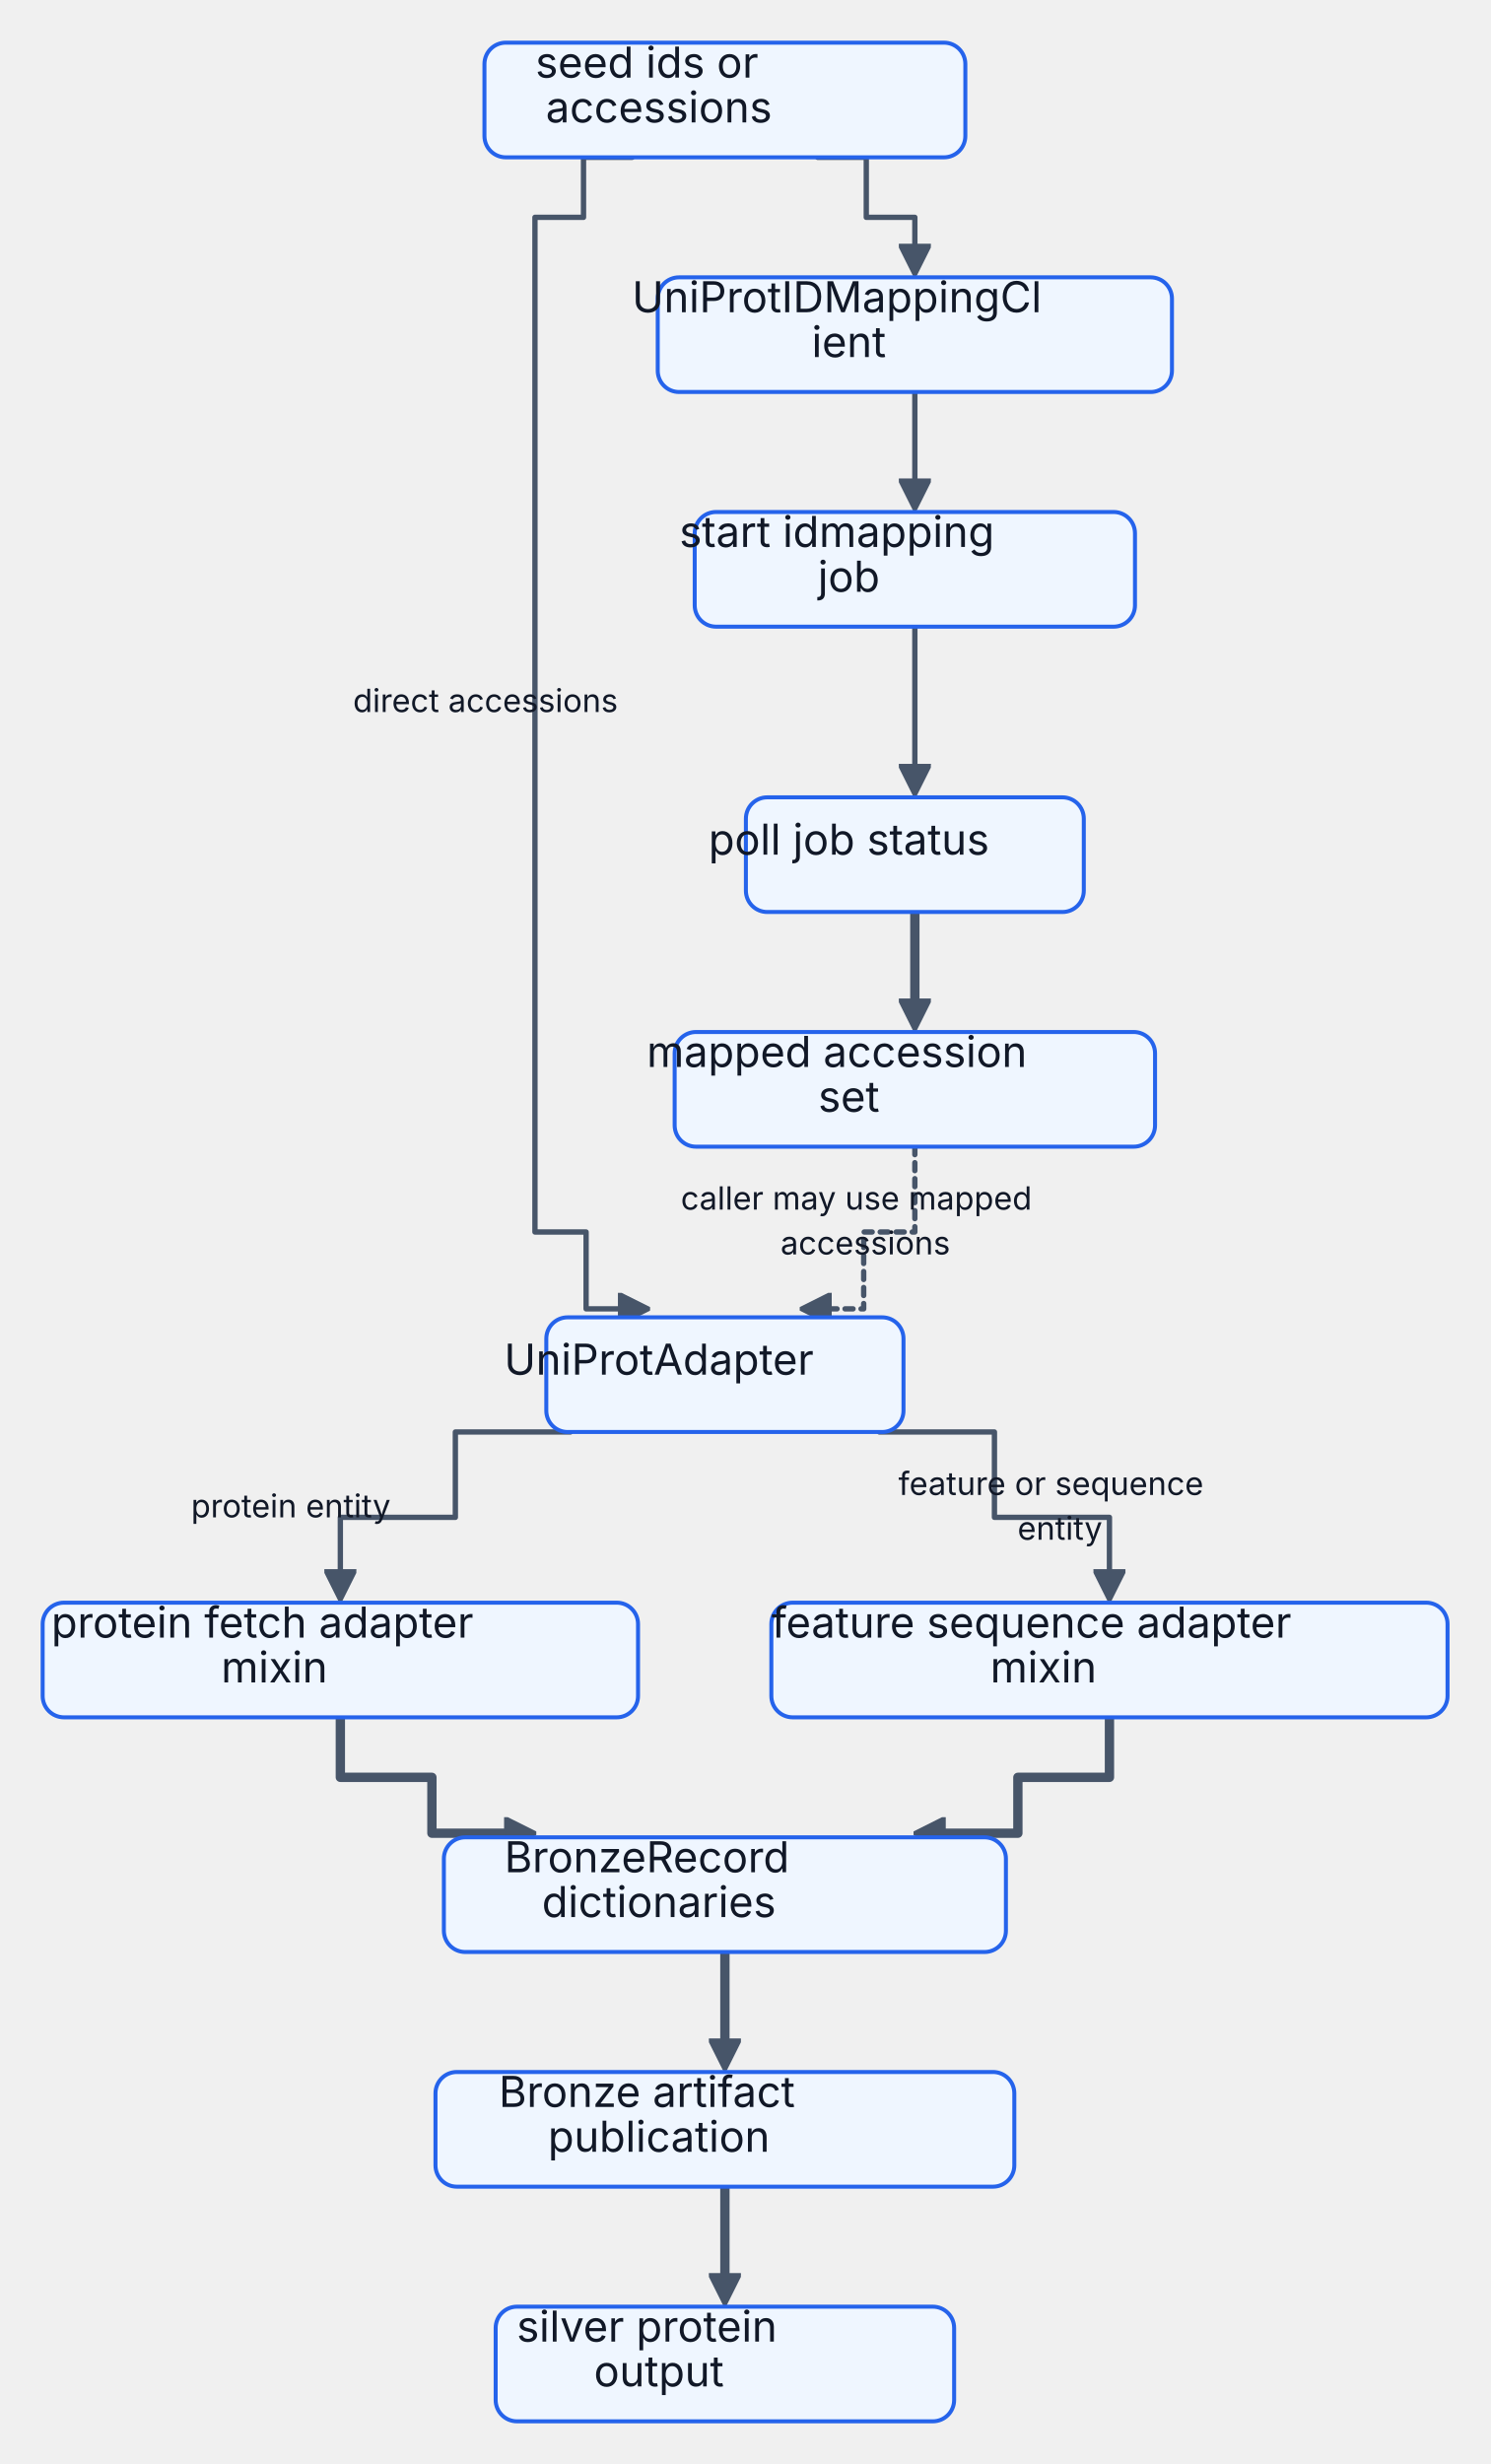
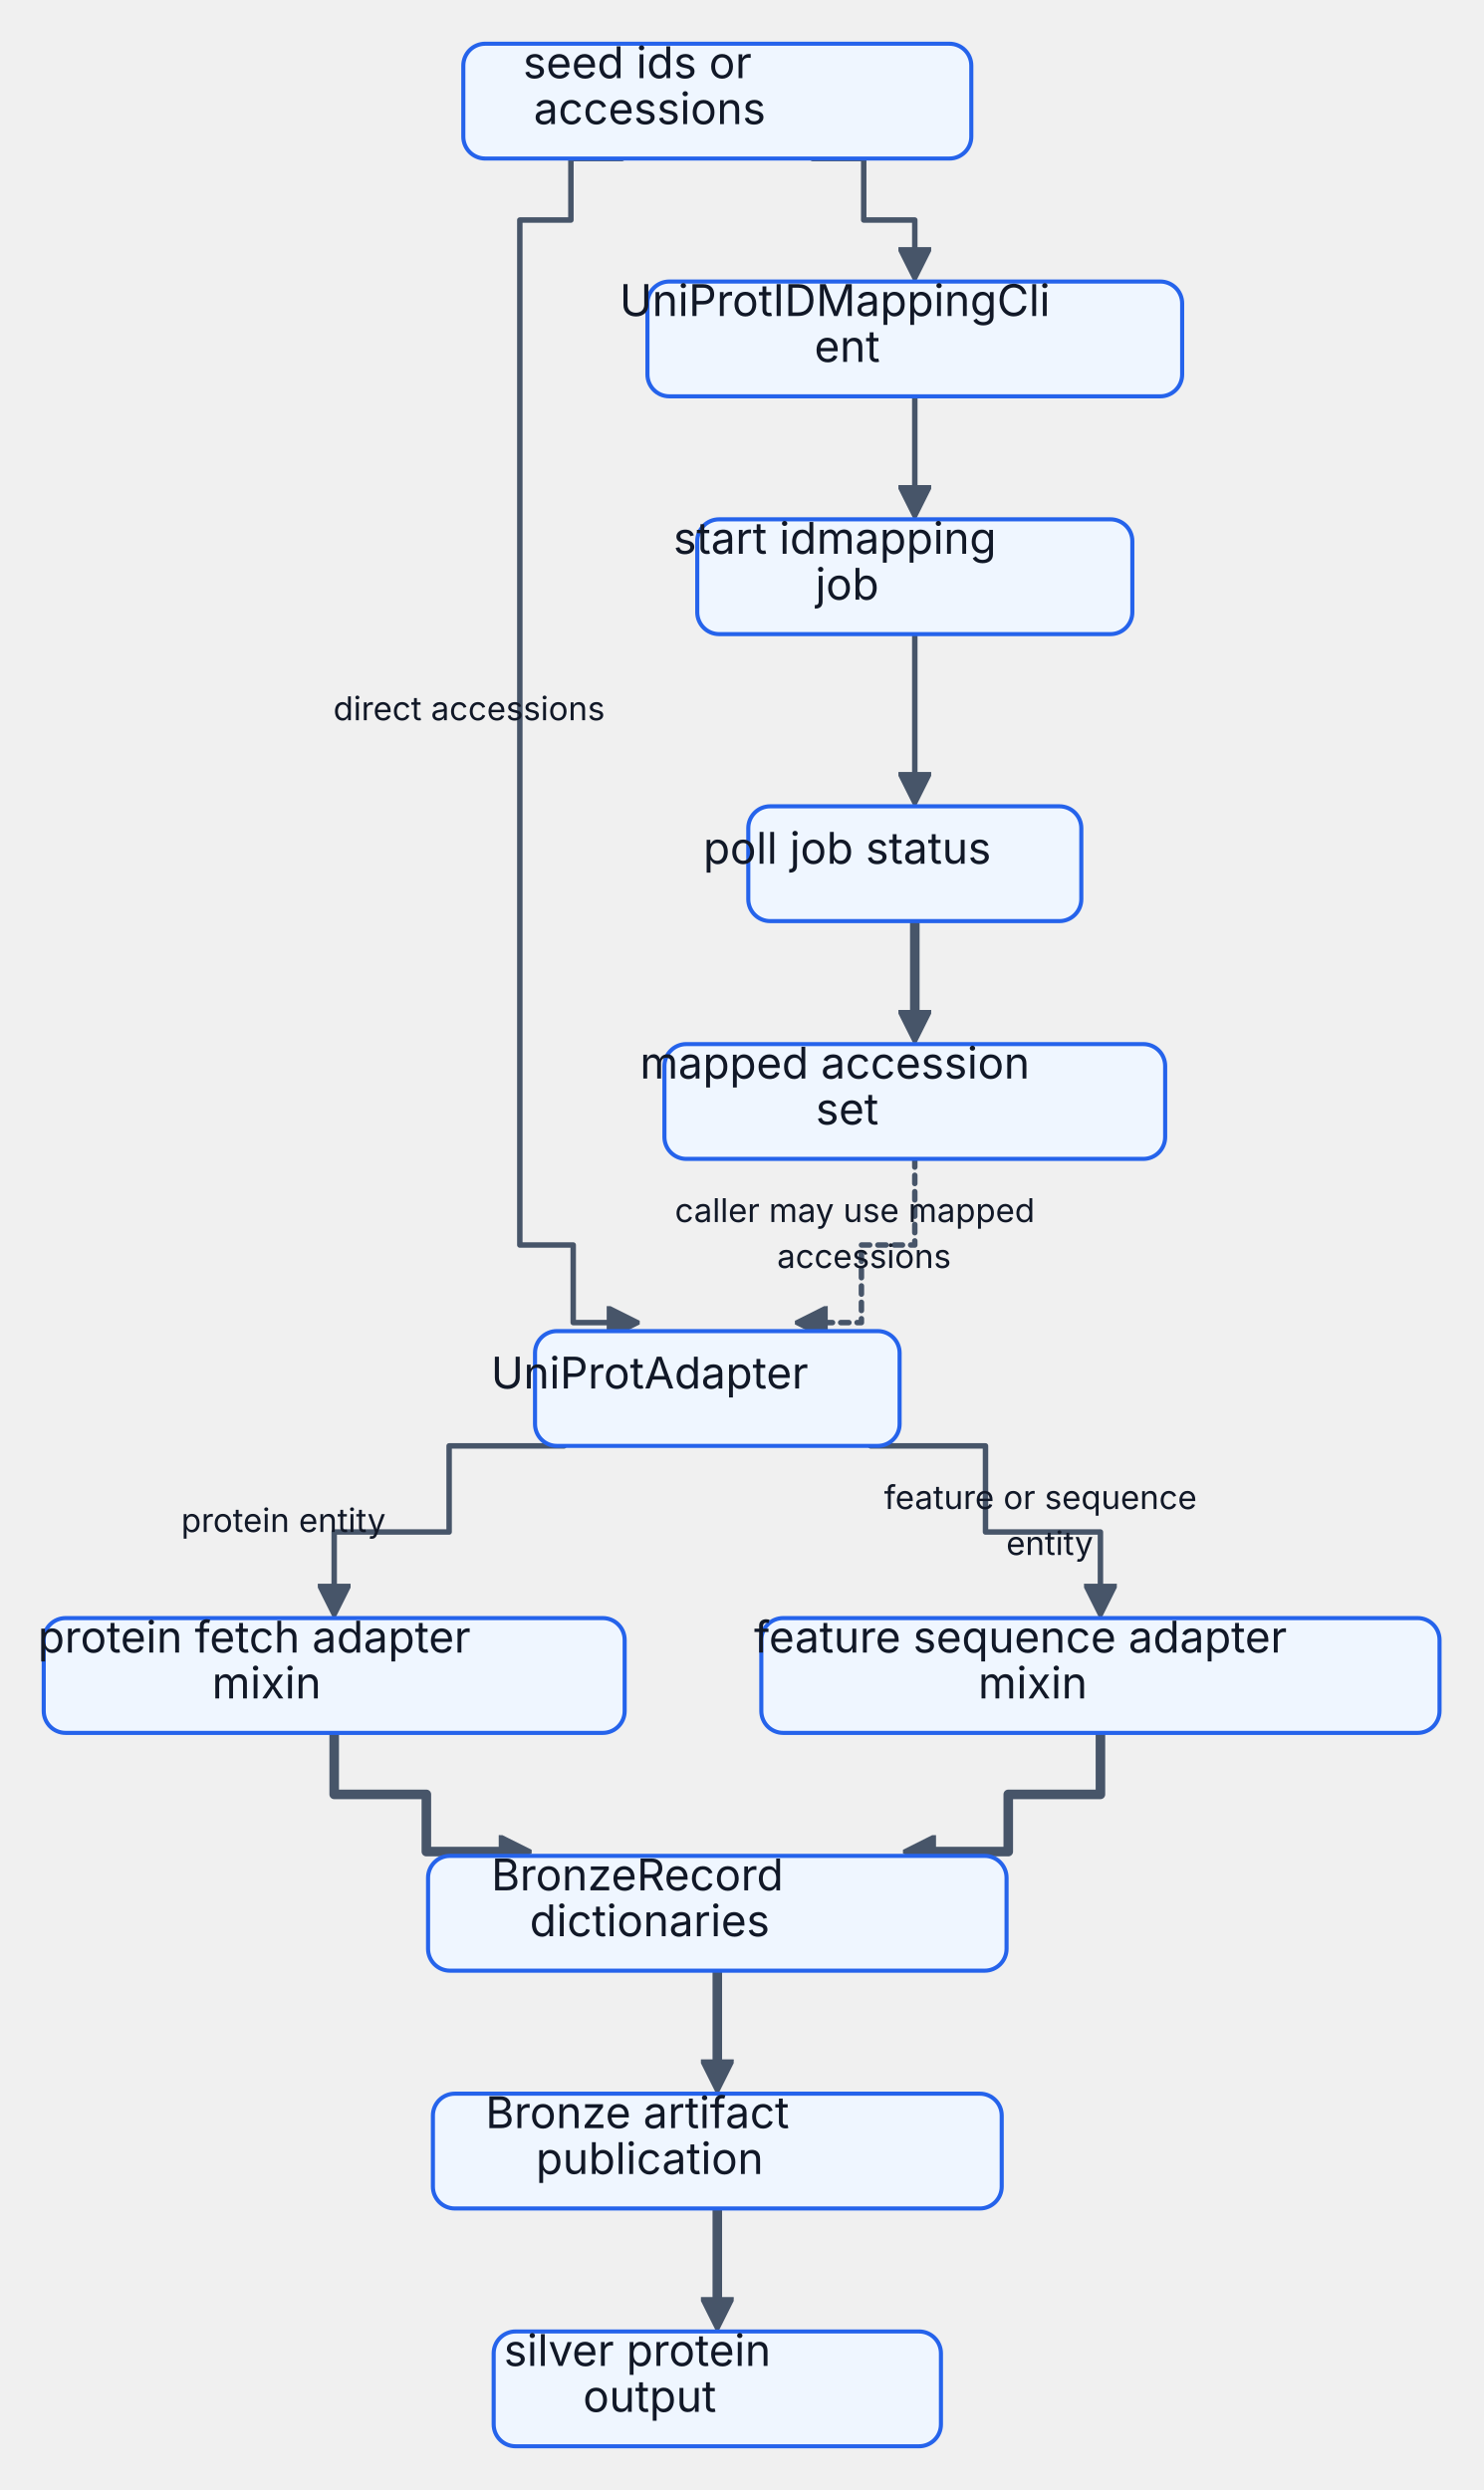
- <svg xmlns="http://www.w3.org/2000/svg" id="my-svg" width="100%" aria-roledescription="flowchart-v2" style="max-width:558.906px;background-color:white" viewBox="-16 -16 558.906 924">
+ <svg xmlns="http://www.w3.org/2000/svg" id="my-svg" width="100%" aria-roledescription="flowchart-v2" style="max-width:542.688px;background-color:white" viewBox="-16 -16 542.688 911">
  <style>#my-svg{font-size:16px;fill:#212121;}#my-svg .error-icon{fill:#552222;}#my-svg .error-text{fill:#552222;stroke:#552222;}#my-svg .edge-thickness-normal{stroke-width:2px;}#my-svg .edge-thickness-thick{stroke-width:3.5px;}#my-svg .edge-pattern-solid{stroke-dasharray:0;}#my-svg .edge-pattern-dashed{stroke-dasharray:3;}#my-svg .edge-pattern-dotted{stroke-dasharray:2;}#my-svg .marker{fill:#475569;stroke:#475569;}#my-svg .marker.cross{stroke:#475569;}#my-svg svg{font-size:16px;}#my-svg .label{color:#212121;}#my-svg .cluster-label text{fill:#1e40af;}#my-svg .cluster-label span,#my-svg p{color:#1e40af;}#my-svg .label text,#my-svg span,#my-svg p{fill:#212121;color:#212121;}#my-svg .node rect,#my-svg .node circle,#my-svg .node ellipse,#my-svg .node polygon,#my-svg .node path{fill:#eff6ff;stroke:#2563eb;stroke-width:1px;}#my-svg .flowchart-label text{text-anchor:middle;}#my-svg .node .label{text-align:center;}#my-svg .node.clickable{cursor:pointer;}#my-svg .arrowheadPath{fill:#333333;}#my-svg .edgePath .path{stroke:#475569;stroke-width:2.0px;}#my-svg .flowchart-link{stroke:#475569;fill:none;}#my-svg .edgeLabel{background-color:#ffffff;text-align:center;}#my-svg .edgeLabel rect{opacity:0.5;background-color:#ffffff;fill:#ffffff;}#my-svg .labelBkg{background-color:rgba(255, 255, 255, 0.5);}#my-svg .cluster rect{fill:#f8fafc;stroke:#94a3b8;stroke-width:1px;}#my-svg .cluster text{fill:#1e40af;}#my-svg .cluster span,#my-svg p{color:#1e40af;}#my-svg div.mermaidTooltip{position:absolute;text-align:center;max-width:200px;padding:2px;font-size:12px;background:#f0fdf4;border:1px solid #707070;border-radius:2px;pointer-events:none;z-index:100;}#my-svg .flowchartTitleText{text-anchor:middle;font-size:18px;fill:#212121;}#my-svg :root{--mermaid-font-family:"trebuchet ms",verdana,arial,sans-serif;}/*
 * Пользовательские стили диаграмм BioETL (структурированная копия)
 * Источник: custom.css
 * Цель: сгруппировать правила по типам элементов и документировать назначение каждого CSS-параметра.
 */

/* =========================================================
 * 1) Глобальная типографика и базовое поведение текста
 * ========================================================= */
svg {
    /* Задаёт основной стек шрифтов для всего текста в SVG. */
    font-family: Inter, -apple-system, BlinkMacSystemFont, 'Segoe UI', Roboto,
    Oxygen, Ubuntu, sans-serif;
}



/* =========================================================
 * 2) Общая геометрия узлов (для нескольких типов диаграмм)
 * ========================================================= */
.node rect,
.node circle,
.node ellipse,
.node polygon,
.node path {
    /* Единая толщина контура для фигур узлов. */
    stroke-width: 1.5px !important;
    /* Скругляет углы по горизонтали для более мягкого вида. */
    rx: 8;
    /* Скругляет углы по вертикали в паре с rx. */
    ry: 8;
    /* Добавляет лёгкую тень и отделяет узлы от фона. */
    filter:  none; /*  drop-shadow(0px 1px 2px rgba(0, 0, 0, 0.05));*/
}

/* =========================================================
 * 3) Контейнеры subgraph / cluster
 * ========================================================= */
.cluster rect,
.cluster path {
    /* Увеличивает радиус углов у контейнеров-групп. */
    rx: 10;
    /* Поддерживает симметрию скругления по вертикали. */
    ry: 10;
    /* Нейтральная заливка контейнера для снижения визуального шума. */
    fill: #f8fafc;
    /* Приглушённая обводка, чтобы границы были заметны, но не доминировали. */
    stroke: #94a3b8;
    /* Толщина границы контейнера в тон большинству узлов. */
    stroke-width: 1.5px;
    /* Убирает пунктир у рамок контейнеров. */
    stroke-dasharray: none;
    /* Делает фон контейнера полностью непрозрачным. */
    fill-opacity: 1;
    /* Отключает тень контейнера, чтобы акцент оставался на узлах. */
    filter: none;
}

.cluster text {
    /* Нормальный вес шрифта для заголовков групп. */
    font-weight: 400;
    /* Увеличенный размер заголовка относительно текста узлов. */
    font-size: 16px;
}

/* =========================================================
 * 4) Стили линий связей (edges/links)
 * ========================================================= */
.edgePath .path {
    /* Делает основные ребра более заметными в плотных графах. */
    stroke-width: 2.5px;
    /* Скругляет соединения сегментов линий. */
    stroke-linejoin: round;
    /* Скругляет окончания линий. */
    stroke-linecap: round;
}

.edgePath path,
.flowchart-link,
.relation,
.messageLine0,
.messageLine1,
.transition path {
    /* Унифицированные скруглённые соединения для всех типов линий. */
    stroke-linejoin: round;
    /* Унифицированные скруглённые окончания для всех типов линий. */
    stroke-linecap: round;
}

.transition path {
    /* Выравнивает толщину переходов state diagram с основными ребрами. */
    stroke-width: 2.5px;
}

/* =========================================================
 * 5) Подписи ребер и fallback-текст
 * ========================================================= */
.edgeLabel {
    /* Компактный размер шрифта для подписей на связях. */
    font-size: 12px;
    /* Плотная межстрочность для экономии места. */
    line-height: 1.1;
    /* Базовый непрозрачный фон под подписью. */
    background-color: #ffffff;
    /* Небольшие внутренние отступы вокруг текста. */
    padding: 1px 3px;
    /* Мягкое скругление фона подписи. */
    border-radius: 2px;
}

.edgeLabel span,
.edgeLabel p,
text.fo-fallback {
    /* Принудительный тёмный fill для контраста в SVG-рендерах. */
    fill: #111827 !important;
    /* Принудительный тёмный цвет для HTML-подписей. */
    color: #111827 !important;
    /* Полная непрозрачность текста. */
    opacity: 1 !important;
    /* Компактная межстрочность для многострочных подписей. */
    line-height: 1.1;
    /* Убирает стандартные внешние отступы HTML-параграфов. */
    margin: 0;
    /* Убирает стандартные внутренние отступы HTML-параграфов. */
    padding: 0;
}

.edgeLabel .labelBkg,
.labelBkg {
    /* Жёстко задаёт белый фон под текстом подписей. */
    background-color: #ffffff !important;
    /* Делает фон полностью непрозрачным во всех просмотрщиках. */
    opacity: 1 !important;
}

.edgeLabel rect {
    /* Переопределяет полупрозрачный фон по умолчанию у Mermaid. */
    opacity: 1 !important;
    /* Жёстко фиксирует белую заливку прямоугольника под подписью. */
    fill: #ffffff !important;
}

/* =========================================================
 * 6) Элементы sequence diagram
 * ========================================================= */
.actor {
    /* Толщина границы actor-блоков. */
    stroke-width: 1.5px;
    /* Скругление углов actor-блоков по горизонтали. */
    rx: 4;
    /* Скругление углов actor-блоков по вертикали. */
    ry: 4;
}

.messageLine0,
.messageLine1 {
    /* Толщина линий сообщений в sequence diagram. */
    stroke-width: 1.6px;
}

.messageText {
    /* Базовый размер текста сообщений. */
    font-size: 13px;
}

.activation0 {
    /* Более тонкая линия activation bar, чтобы не перегружать схему. */
    stroke-width: 1px;
}

.note {
    /* Скругление углов заметки по горизонтали. */
    rx: 4;
    /* Скругление углов заметки по вертикали. */
    ry: 4;
    /* Тонкая граница для вторичных блоков. */
    stroke-width: 1px;
    /* Лёгкая тень для визуального отделения заметок. */
    filter: drop-shadow(1px 1px 2px rgba(0, 0, 0, 0.06));
}

/* =========================================================
 * 7) Базовые элементы class diagram
 * ========================================================= */
g.classGroup rect {
    /* Скругление углов class box по горизонтали. */
    rx: 10;
    /* Скругление углов class box по вертикали. */
    ry: 10;
    /* Толщина границы class box. */
    stroke-width: 1.5px;
    /* Мягкая тень у class box без агрессивного контраста. */
    filter: drop-shadow(1px 1px 2px rgba(0, 0, 0, 0.06));
}

g.classGroup text {
    /* Базовый размер текста внутри class diagram. */
    font-size: 14px;
    padding: 10px 10px;
}

g.classGroup line {
    /* Толщина внутренних разделителей класса. */
    stroke-width: 1px;
}

.relation {
    /* Толщина связей между классами на уровне основных ребер. */
    stroke-width: 2.5px;
}

/* =========================================================
 * 8) Типографика HTML-лейблов class diagram
 * ========================================================= */
g.label-group .nodeLabel {
    /* Увеличенный размер названия класса для иерархии. */
    font-size: 16px !important;
    /* Полужирный акцент на имени класса. */
    font-weight: 200 !important;
    /* Лёгкое межбуквенное расстояние для читаемости заголовка. */
    letter-spacing: 0.01em;
}

g.annotation-group .nodeLabel {
    /* Уменьшенный размер для стереотипов/аннотаций. */
    font-size: 11px !important;
    /* Курсив для визуального отделения аннотаций. */
    font-style: italic !important;
    /* Небольшое ослабление контраста вторичного текста. */
    opacity: 0.8;
}

g.members-group .nodeLabel,
g.methods-group .nodeLabel {
    /* Компактный размер для атрибутов и методов. */
    font-size: 12px !important;
    /* Нормальный вес шрифта для плотного структурного текста. */
    font-weight: 400 !important;
}

/* =========================================================
 * 9) Помощники размеров foreignObject (class/flowchart)
 * ========================================================= */
g.members-group foreignObject,
g.methods-group foreignObject {
    /* Минимальная высота областей members/methods. */
    min-height: 40px;
}

.node foreignObject &gt; div,
g.classGroup foreignObject &gt; div {
    /* Стабилизирует вычисление размеров с учётом отступов/границ. */
    box-sizing: border-box;
}

.node.size-sm foreignObject &gt; div {
    /* Минимальная высота для малого размерного уровня узла. */
    min-height: 80px;
    /* Минимальная ширина для малого размерного уровня узла. */
    min-width: 180px;
}

.node.size-md foreignObject &gt; div {
    /* Минимальная высота для среднего размерного уровня узла. */
    min-height: 140px;
    /* Минимальная ширина для среднего размерного уровня узла. */
    min-width: 260px;
}

.node.size-lg foreignObject &gt; div {
    /* Минимальная высота для большого размерного уровня узла. */
    min-height: 200px;
    /* Минимальная ширина для большого размерного уровня узла. */
    min-width: 340px;
}

/* =========================================================
 * 10) Элементы state diagram
 * ========================================================= */
g.stateGroup rect {
    /* Скругление углов контейнеров состояний по горизонтали. */
    rx: 8;
    /* Скругление углов контейнеров состояний по вертикали. */
    ry: 8;
}

.statediagram-state rect {
    /* Скругление углов узлов состояния по горизонтали. */
    rx: 8;
    /* Скругление углов узлов состояния по вертикали. */
    ry: 8;
    /* Толщина границы узла состояния. */
    stroke-width: 1.5px;
    /* Лёгкая тень для визуального отделения state box. */
    filter: drop-shadow(1px 2px 3px rgba(0, 0, 0, 0.08));
}

/* =========================================================
 * 11) Элементы ER diagram
 * ========================================================= */
.er.entityBox {
    /* Толщина границы сущности ER-диаграммы. */
    stroke-width: 1.5px;
    /* Скругление углов сущности по горизонтали. */
    rx: 4;
    /* Скругление углов сущности по вертикали. */
    ry: 4;
    /* Лёгкая тень для отделения блоков сущностей. */
    filter: drop-shadow(1px 2px 3px rgba(0, 0, 0, 0.08));
}

/* =========================================================
 * 12) Узлы mindmap
 * ========================================================= */
.mindmap-node rect,
.mindmap-node circle {
    /* Толщина контура узлов mindmap. */
    stroke-width: 1.5px;
    /* Чуть более выраженная тень для плотных радиальных веток. */
    filter: drop-shadow(1px 2px 2px rgba(0, 0, 0, 0.1));
}

/* =========================================================
 * 13) Маркеры стрелок
 * ========================================================= */
marker path {
    /* Единый нейтральный цвет наконечников стрелок. */
    fill: #475569;
}

/* =========================================================
 * 14) Цветовая карта архитектурных слоёв (fallback-селекторы)
 * ========================================================= */
[id*="Domain"] &gt; rect,
[id*="Domain"] &gt; path {
    /* Цвет фона для доменного слоя. */
    fill: #f5f3ff !important;
    /* Цвет границы для доменного слоя. */
    stroke: #7c3aed !important;
}

.cluster[id*="Domain"] &gt; rect,
.cluster[id*="Domain"] &gt; path {
    fill: #ffffff !important;
}

[id*="Application"] &gt; rect,
[id*="Application"] &gt; path {
    /* Цвет фона для application-слоя. */
    fill: #f0fdf4 !important;
    /* Цвет границы для application-слоя. */
    stroke: #16a34a !important;
}

.cluster[id*="Application"] &gt; rect,
.cluster[id*="Application"] &gt; path {
    fill: #ffffff !important;
}

[id*="Infrastructure"] &gt; rect,
[id*="Infrastructure"] &gt; path {
    /* Цвет фона для infrastructure-слоя. */
    fill: #fff1f2 !important;
    /* Цвет границы для infrastructure-слоя. */
    stroke: #dc2626 !important;
}

.cluster[id*="Infrastructure"] &gt; rect,
.cluster[id*="Infrastructure"] &gt; path {
    fill: #ffffff !important;
}

[id*="Composition"] &gt; rect,
[id*="Composition"] &gt; path {
    /* Цвет фона для composition-слоя. */
    fill: #fff7ed !important;
    /* Цвет границы для composition-слоя. */
    stroke: #f59e0b !important;
}

.cluster[id*="Composition"] &gt; rect,
.cluster[id*="Composition"] &gt; path {
    fill: #ffffff !important;
}

[id*="Interfaces"] &gt; rect,
[id*="Interfaces"] &gt; path {
    /* Цвет фона для слоя интерфейсов. */
    fill: #eff6ff !important;
    /* Цвет границы для слоя интерфейсов. */
    stroke: #2563eb !important;
}

.cluster[id*="Interfaces"] &gt; rect,
.cluster[id*="Interfaces"] &gt; path {
    fill: #ffffff !important;
}

[id*="External"] &gt; rect,
[id*="External"] &gt; path {
    /* Цвет фона для внешних систем. */
    fill: #f1f5f9 !important;
    /* Цвет границы для внешних систем. */
    stroke: #64748b !important;
}

.cluster[id*="External"] &gt; rect,
.cluster[id*="External"] &gt; path {
    fill: #ffffff !important;
}

/* Белая подложка под подписи всех архитектурных/medallion слоёв */
g.cluster[id*="Domain"] .cluster-label foreignObject &gt; div,
g.cluster[id*="Application"] .cluster-label foreignObject &gt; div,
g.cluster[id*="Infrastructure"] .cluster-label foreignObject &gt; div,
g.cluster[id*="Composition"] .cluster-label foreignObject &gt; div,
g.cluster[id*="Interfaces"] .cluster-label foreignObject &gt; div,
g.cluster[id*="External"] .cluster-label foreignObject &gt; div,
g.cluster[id*="Bronze"] .cluster-label foreignObject &gt; div,
g.cluster[id*="Silver"] .cluster-label foreignObject &gt; div,
g.cluster[id*="Gold"] .cluster-label foreignObject &gt; div,
g.cluster[id*="Quarantine"] .cluster-label foreignObject &gt; div {
    background: #ffffff !important;
    padding: 0 6px !important;
    border-radius: 4px;
}

/* Fallback для рендеров без foreignObject: не рисуем толстую обводку */
g.cluster[id*="Domain"] .cluster-label text.fo-fallback,
g.cluster[id*="Application"] .cluster-label text.fo-fallback,
g.cluster[id*="Infrastructure"] .cluster-label text.fo-fallback,
g.cluster[id*="Composition"] .cluster-label text.fo-fallback,
g.cluster[id*="Interfaces"] .cluster-label text.fo-fallback,
g.cluster[id*="External"] .cluster-label text.fo-fallback,
g.cluster[id*="Bronze"] .cluster-label text.fo-fallback,
g.cluster[id*="Silver"] .cluster-label text.fo-fallback,
g.cluster[id*="Gold"] .cluster-label text.fo-fallback,
g.cluster[id*="Quarantine"] .cluster-label text.fo-fallback {
    fill: #111827 !important;
    stroke: none !important;
}

/* =========================================================
 * 15) Цветовая карта слоёв Medallion
 * ========================================================= */
[id*="Bronze"] &gt; rect,
[id*="Bronze"] &gt; path {
    /* Цвет фона Bronze-слоя. */
    fill: #fff7ed !important;
    /* Цвет границы Bronze-слоя. */
    stroke: #f59e0b !important;
}

[id*="Silver"] &gt; rect,
[id*="Silver"] &gt; path {
    /* Цвет фона Silver-слоя. */
    fill: #f8fafc !important;
    /* Цвет границы Silver-слоя. */
    stroke: #475569 !important;
}

[id*="Gold"] &gt; rect,
[id*="Gold"] &gt; path {
    /* Цвет фона Gold-слоя. */
    fill: #fefce8 !important;
    /* Цвет границы Gold-слоя. */
    stroke: #ca8a04 !important;
}

[id*="Quarantine"] &gt; rect,
[id*="Quarantine"] &gt; path {
    /* Цвет фона для карантинных/проблемных потоков данных. */
    fill: #ffe4e6 !important;
    /* Цвет границы для карантинных/проблемных потоков данных. */
    stroke: #e11d48 !important;
}
/* Нормализует вес текста в узлах и заголовках слоёв (без полужирного акцента). */
.node .label text,
.node .label tspan,
.node .label .nodeLabel,
text.fo-fallback {
    stroke: none !important;
    stroke-width: 0 !important;
    fill: #111827 !important;
    font-weight: 400 !important;
}
/* Single text layer (fallback-only) */
text.fo-fallback {
    display: inline !important;
}

foreignObject {
    display: none !important;
}/* bioetl-inject */#my-svg .edgeLabel rect{opacity:1!important;fill:#ffffff!important}#my-svg .labelBkg{background-color:#ffffff!important;opacity:1!important}#my-svg .edgeLabel .labelBkg{background-color:#ffffff!important;opacity:1!important}#my-svg .edgeLabel{font-size:12px;line-height:1.1;padding:1px 3px}#my-svg .edgeLabel span{color:#111827!important;fill:#111827!important;opacity:1!important;line-height:1.1;margin:0;padding:0}#my-svg .edgeLabel p{color:#111827!important;fill:#111827!important;opacity:1!important;line-height:1.1;margin:0;padding:0}#my-svg text.fo-fallback{color:#111827!important;fill:#111827!important;opacity:1!important}</style>
  <marker id="my-svg_flowchart-pointEnd" class="marker flowchart" markerHeight="12" markerUnits="userSpaceOnUse" markerWidth="12" orient="auto" refX="6" refY="5" viewBox="0 0 10 10">
    <path d="m0 0 10 5-10 5z" class="arrowMarkerPath" style="stroke-width:1;stroke-dasharray:1,0" />
  </marker>
  <marker id="my-svg_flowchart-pointStart" class="marker flowchart" markerHeight="12" markerUnits="userSpaceOnUse" markerWidth="12" orient="auto" refX="4.5" refY="5" viewBox="0 0 10 10">
    <path d="m0 5 10 5V0z" class="arrowMarkerPath" style="stroke-width:1;stroke-dasharray:1,0" />
  </marker>
  <marker id="my-svg_flowchart-circleEnd" class="marker flowchart" markerHeight="11" markerUnits="userSpaceOnUse" markerWidth="11" orient="auto" refX="11" refY="5" viewBox="0 0 10 10">
    <circle cx="5" cy="5" r="5" class="arrowMarkerPath" style="stroke-width:1;stroke-dasharray:1,0" />
  </marker>
  <marker id="my-svg_flowchart-circleStart" class="marker flowchart" markerHeight="11" markerUnits="userSpaceOnUse" markerWidth="11" orient="auto" refX="-1" refY="5" viewBox="0 0 10 10">
    <circle cx="5" cy="5" r="5" class="arrowMarkerPath" style="stroke-width:1;stroke-dasharray:1,0" />
  </marker>
  <marker id="my-svg_flowchart-crossEnd" class="marker cross flowchart" markerHeight="11" markerUnits="userSpaceOnUse" markerWidth="11" orient="auto" refX="12" refY="5.2" viewBox="0 0 11 11">
    <path d="m1 1 9 9m0-9-9 9" class="arrowMarkerPath" style="stroke-width:2;stroke-dasharray:1,0" />
  </marker>
  <marker id="my-svg_flowchart-crossStart" class="marker cross flowchart" markerHeight="11" markerUnits="userSpaceOnUse" markerWidth="11" orient="auto" refX="-1" refY="5.2" viewBox="0 0 11 11">
    <path d="m1 1 9 9m0-9-9 9" class="arrowMarkerPath" style="stroke-width:2;stroke-dasharray:1,0" />
  </marker>
  <g class="root">
    <g class="edgePaths">
-       <path id="L-seed-idmap-0" marker-end="url(#my-svg_flowchart-pointEnd)" d="M290.687 43h18.215v22.5h18.215v17.2h0" class="edge-thickness-normal edge-pattern-solid flowchart-link LS-seed LE-idmap" style="fill:none" />
-       <path id="L-seed-adapter-0" marker-end="url(#my-svg_flowchart-pointEnd)" d="M221.063 43h-18.215v22.5h-18.215v44h0v44h0v44h0V251h0v53.5h0v44h0v44h0V446h19.187v28.817h19.187" class="edge-thickness-normal edge-pattern-solid flowchart-link LS-seed LE-adapter" style="fill:none" />
-       <path id="L-idmap-job-0" marker-end="url(#my-svg_flowchart-pointEnd)" d="M327.117 131v22.5h0v17.2h0" class="edge-thickness-normal edge-pattern-solid flowchart-link LS-idmap LE-job" style="fill:none" />
-       <path id="L-job-poll-0" marker-end="url(#my-svg_flowchart-pointEnd)" d="M327.117 219v32h0v26.7h0" class="edge-thickness-normal edge-pattern-solid flowchart-link LS-job LE-poll" style="fill:none" />
-       <path id="L-poll-mapped-0" marker-end="url(#my-svg_flowchart-pointEnd)" d="M327.117 326v22.5h0v17.2h0" class="edge-thickness-thick edge-pattern-solid flowchart-link LS-poll LE-mapped" style="stroke-width:3.5px;fill:none" />
-       <path id="L-mapped-adapter-0" marker-end="url(#my-svg_flowchart-pointEnd)" d="M327.117 414v32H307.93v28.817h-19.187" class="edge-thickness-normal edge-pattern-dotted flowchart-link LS-mapped LE-adapter" style="fill:none;stroke-width:2px;stroke-dasharray:3" />
-       <path id="L-adapter-protein-0" marker-end="url(#my-svg_flowchart-pointEnd)" d="M197.915 521h-43.133v32h-43.134v26.7h0" class="edge-thickness-normal edge-pattern-solid flowchart-link LS-adapter LE-protein" style="fill:none" />
-       <path id="L-adapter-features-0" marker-end="url(#my-svg_flowchart-pointEnd)" d="M313.835 521h43.133v32h43.134v26.7h0" class="edge-thickness-normal edge-pattern-solid flowchart-link LS-adapter LE-features" style="fill:none" />
-       <path id="L-protein-models-0" marker-end="url(#my-svg_flowchart-pointEnd)" d="M111.648 628v22.5h34.342v20.953h34.341" class="edge-thickness-thick edge-pattern-solid flowchart-link LS-protein LE-models" style="stroke-width:3.5px;fill:none" />
-       <path id="L-features-models-0" marker-end="url(#my-svg_flowchart-pointEnd)" d="M400.102 628v22.5H365.76v20.953H331.42" class="edge-thickness-thick edge-pattern-solid flowchart-link LS-features LE-models" style="stroke-width:3.5px;fill:none" />
-       <path id="L-models-bronze-0" marker-end="url(#my-svg_flowchart-pointEnd)" d="M255.875 716v22.5h0v17.2h0" class="edge-thickness-thick edge-pattern-solid flowchart-link LS-models LE-bronze" style="stroke-width:3.5px;fill:none" />
-       <path id="L-bronze-silver-0" marker-end="url(#my-svg_flowchart-pointEnd)" d="M255.875 804v22.5h0v17.2h0" class="edge-thickness-thick edge-pattern-solid flowchart-link LS-bronze LE-silver" style="stroke-width:3.5px;fill:none" />
+       <path id="L-seed-idmap-0" marker-end="url(#my-svg_flowchart-pointEnd)" d="M281.327 42h18.686v22.5h18.686v17.2h0" class="edge-thickness-normal edge-pattern-solid flowchart-link LS-seed LE-idmap" style="fill:none" />
+       <path id="L-seed-adapter-0" marker-end="url(#my-svg_flowchart-pointEnd)" d="M211.564 42h-18.686v22.5H174.19V108h0v43.5h0V195h0v52.5h0V300h0v43.5h0V387h0v52.5h19.533v28.385h19.532" class="edge-thickness-normal edge-pattern-solid flowchart-link LS-seed LE-adapter" style="fill:none" />
+       <path id="L-idmap-job-0" marker-end="url(#my-svg_flowchart-pointEnd)" d="M318.7 129v22.5h0v17.2h0" class="edge-thickness-normal edge-pattern-solid flowchart-link LS-idmap LE-job" style="fill:none" />
+       <path id="L-job-poll-0" marker-end="url(#my-svg_flowchart-pointEnd)" d="M318.7 216v31.5h0v26.2h0" class="edge-thickness-normal edge-pattern-solid flowchart-link LS-job LE-poll" style="fill:none" />
+       <path id="L-poll-mapped-0" marker-end="url(#my-svg_flowchart-pointEnd)" d="M318.7 321v22.5h0v17.2h0" class="edge-thickness-thick edge-pattern-solid flowchart-link LS-poll LE-mapped" style="stroke-width:3.5px;fill:none" />
+       <path id="L-mapped-adapter-0" marker-end="url(#my-svg_flowchart-pointEnd)" d="M318.7 408v31.5h-19.533v28.385h-19.532" class="edge-thickness-normal edge-pattern-dotted flowchart-link LS-mapped LE-adapter" style="fill:none;stroke-width:2px;stroke-dasharray:3" />
+       <path id="L-adapter-protein-0" marker-end="url(#my-svg_flowchart-pointEnd)" d="M190.377 513h-42.052v31.5h-42.052v26.2h0" class="edge-thickness-normal edge-pattern-solid flowchart-link LS-adapter LE-protein" style="fill:none" />
+       <path id="L-adapter-features-0" marker-end="url(#my-svg_flowchart-pointEnd)" d="M302.514 513h42.052v31.5h42.051v26.2h0" class="edge-thickness-normal edge-pattern-solid flowchart-link LS-adapter LE-features" style="fill:none" />
+       <path id="L-protein-models-0" marker-end="url(#my-svg_flowchart-pointEnd)" d="M106.273 618v22.5h33.72v20.93h33.721" class="edge-thickness-thick edge-pattern-solid flowchart-link LS-protein LE-models" style="stroke-width:3.5px;fill:none" />
+       <path id="L-features-models-0" marker-end="url(#my-svg_flowchart-pointEnd)" d="M386.617 618v22.5h-33.72v20.93h-33.72" class="edge-thickness-thick edge-pattern-solid flowchart-link LS-features LE-models" style="stroke-width:3.5px;fill:none" />
+       <path id="L-models-bronze-0" marker-end="url(#my-svg_flowchart-pointEnd)" d="M246.445 705v22.5h0v17.2h0" class="edge-thickness-thick edge-pattern-solid flowchart-link LS-models LE-bronze" style="stroke-width:3.5px;fill:none" />
+       <path id="L-bronze-silver-0" marker-end="url(#my-svg_flowchart-pointEnd)" d="M246.445 792v22.5h0v17.2h0" class="edge-thickness-thick edge-pattern-solid flowchart-link LS-bronze LE-silver" style="stroke-width:3.5px;fill:none" />
    </g>
    <g class="edgeLabels">
      <g class="edgeLabel">
        <g class="label">
-           <text xml:space="preserve" x="60.906" y="9.5" class="fo-fallback" text-anchor="middle" transform="translate(123.727 241.5)">
-             <tspan x="60.906">direct accessions</tspan>
+           <text xml:space="preserve" x="61.359" y="9" class="fo-fallback" text-anchor="middle" transform="translate(112.832 238.5)">
+             <tspan x="61.359">direct accessions</tspan>
          </text>
        </g>
      </g>
      <g class="edgeLabel">
        <g class="label">
-           <text xml:space="preserve" x="122.484" y="1.1" class="fo-fallback" text-anchor="middle" transform="translate(204.633 436.5)">
-             <tspan x="122.484">caller may use mapped</tspan>
-             <tspan x="122.484" dy="16.8">accessions</tspan>
+           <text xml:space="preserve" x="124.508" y=".6" class="fo-fallback" text-anchor="middle" transform="translate(194.191 430.5)">
+             <tspan x="124.508">caller may use mapped</tspan>
+             <tspan x="124.508" dy="16.8">accessions</tspan>
          </text>
        </g>
      </g>
      <g class="edgeLabel">
        <g class="label">
-           <text xml:space="preserve" x="49.766" y="9.5" class="fo-fallback" text-anchor="middle" transform="translate(61.883 543.5)">
-             <tspan x="49.766">protein entity</tspan>
+           <text xml:space="preserve" x="45.805" y="9" class="fo-fallback" text-anchor="middle" transform="translate(60.469 535.5)">
+             <tspan x="45.805">protein entity</tspan>
          </text>
        </g>
      </g>
      <g class="edgeLabel">
        <g class="label">
-           <text xml:space="preserve" x="95.969" y="1.1" class="fo-fallback" text-anchor="middle" transform="translate(304.133 543.5)">
-             <tspan x="95.969">feature or sequence</tspan>
-             <tspan x="95.969" dy="16.8">entity</tspan>
+           <text xml:space="preserve" x="92.508" y=".6" class="fo-fallback" text-anchor="middle" transform="translate(294.11 535.5)">
+             <tspan x="92.508">feature or sequence</tspan>
+             <tspan x="92.508" dy="16.8">entity</tspan>
          </text>
        </g>
      </g>
    </g>
    <g class="nodes">
-       <g id="flowchart-seed-0" class="node default ext flowchart-label" transform="translate(255.875 21.5)">
-         <rect width="180.359" height="43" x="-90.18" y="-21.5" class="basic label-container" rx="0" ry="0" />
-         <g class="label" transform="translate(-78.18 -9.5)">
-           <rect />
-           <text xml:space="preserve" x="78.18" y="1.1" class="fo-fallback" text-anchor="middle">
-             <tspan x="78.18">seed ids or</tspan>
-             <tspan x="78.18" dy="16.8">accessions</tspan>
-           </text>
-         </g>
-       </g>
-       <g id="flowchart-adapter-1" class="node default infra flowchart-label" transform="translate(255.875 499.5)">
-         <rect width="133.969" height="43" x="-66.984" y="-21.5" class="basic label-container" rx="0" ry="0" />
-         <g class="label" transform="translate(-54.984 -9.5)">
-           <rect />
-           <text xml:space="preserve" x="54.984" y="9.5" class="fo-fallback" text-anchor="middle">
-             <tspan x="54.984">UniProtAdapter</tspan>
-           </text>
-         </g>
-       </g>
-       <g id="flowchart-idmap-2" class="node default infra flowchart-label" transform="translate(327.117 109.5)">
-         <rect width="192.859" height="43" x="-96.43" y="-21.5" class="basic label-container" rx="0" ry="0" />
-         <g class="label" transform="translate(-84.43 -9.5)">
-           <rect />
-           <text xml:space="preserve" x="84.43" y="1.1" class="fo-fallback" text-anchor="middle">
-             <tspan x="84.43">UniProtIDMappingCl</tspan>
-             <tspan x="84.43" dy="16.8">ient</tspan>
-           </text>
-         </g>
-       </g>
-       <g id="flowchart-job-3" class="node default infra flowchart-label" transform="translate(327.117 197.5)">
-         <rect width="165.125" height="43" x="-82.563" y="-21.5" class="basic label-container" rx="0" ry="0" />
-         <g class="label" transform="translate(-70.563 -9.5)">
-           <rect />
-           <text xml:space="preserve" x="70.562" y="1.1" class="fo-fallback" text-anchor="middle">
-             <tspan x="70.562">start idmapping</tspan>
-             <tspan x="70.562" dy="16.8">job</tspan>
-           </text>
-         </g>
-       </g>
-       <g id="flowchart-poll-4" class="node default infra flowchart-label" transform="translate(327.117 304.5)">
-         <rect width="126.734" height="43" x="-63.367" y="-21.5" class="basic label-container" rx="0" ry="0" />
-         <g class="label" transform="translate(-51.367 -9.5)">
-           <rect />
-           <text xml:space="preserve" x="51.367" y="9.5" class="fo-fallback" text-anchor="middle">
-             <tspan x="51.367">poll job status</tspan>
-           </text>
-         </g>
-       </g>
-       <g id="flowchart-mapped-5" class="node default infra flowchart-label" transform="translate(327.117 392.5)">
-         <rect width="180.172" height="43" x="-90.086" y="-21.5" class="basic label-container" rx="0" ry="0" />
-         <g class="label" transform="translate(-78.086 -9.5)">
-           <rect />
-           <text xml:space="preserve" x="78.086" y="1.1" class="fo-fallback" text-anchor="middle">
-             <tspan x="78.086">mapped accession</tspan>
-             <tspan x="78.086" dy="16.8">set</tspan>
-           </text>
-         </g>
-       </g>
-       <g id="flowchart-protein-6" class="node default infra flowchart-label" transform="translate(111.648 606.5)">
-         <rect width="223.297" height="43" x="-111.648" y="-21.5" class="basic label-container" rx="0" ry="0" />
-         <g class="label" transform="translate(-99.648 -9.5)">
-           <rect />
-           <text xml:space="preserve" x="99.648" y="1.1" class="fo-fallback" text-anchor="middle">
-             <tspan x="99.648">protein fetch adapter</tspan>
-             <tspan x="99.648" dy="16.8">mixin</tspan>
-           </text>
-         </g>
-       </g>
-       <g id="flowchart-features-7" class="node default infra flowchart-label" transform="translate(400.102 606.5)">
-         <rect width="253.609" height="43" x="-126.805" y="-21.5" class="basic label-container" rx="0" ry="0" />
-         <g class="label" transform="translate(-114.805 -9.5)">
-           <rect />
-           <text xml:space="preserve" x="114.805" y="1.1" class="fo-fallback" text-anchor="middle">
-             <tspan x="114.805">feature sequence adapter</tspan>
-             <tspan x="114.805" dy="16.8">mixin</tspan>
-           </text>
-         </g>
-       </g>
-       <g id="flowchart-models-8" class="node default infra flowchart-label" transform="translate(255.875 694.5)">
-         <rect width="210.797" height="43" x="-105.398" y="-21.5" class="basic label-container" rx="0" ry="0" />
-         <g class="label" transform="translate(-93.398 -9.5)">
-           <rect />
-           <text xml:space="preserve" x="93.398" y="1.1" class="fo-fallback" text-anchor="middle">
-             <tspan x="93.398">BronzeRecord</tspan>
-             <tspan x="93.398" dy="16.8">dictionaries</tspan>
-           </text>
-         </g>
-       </g>
-       <g id="flowchart-bronze-9" class="node default bronze flowchart-label" transform="translate(255.875 782.5)">
-         <rect width="217.094" height="43" x="-108.547" y="-21.5" class="basic label-container" rx="0" ry="0" />
-         <g class="label" transform="translate(-96.547 -9.5)">
-           <rect />
-           <text xml:space="preserve" x="96.547" y="1.1" class="fo-fallback" text-anchor="middle">
-             <tspan x="96.547">Bronze artifact</tspan>
-             <tspan x="96.547" dy="16.8">publication</tspan>
-           </text>
-         </g>
-       </g>
-       <g id="flowchart-silver-10" class="node default silver flowchart-label" transform="translate(255.875 870.5)">
-         <rect width="171.953" height="43" x="-85.977" y="-21.5" class="basic label-container" rx="0" ry="0" />
-         <g class="label" transform="translate(-73.977 -9.5)">
-           <rect />
-           <text xml:space="preserve" x="73.977" y="1.1" class="fo-fallback" text-anchor="middle">
-             <tspan x="73.977">silver protein</tspan>
-             <tspan x="73.977" dy="16.8">output</tspan>
+       <g id="flowchart-seed-0" class="node default ext flowchart-label" transform="translate(246.445 21)">
+         <rect width="185.859" height="42" x="-92.93" y="-21" class="basic label-container" rx="0" ry="0" />
+         <g class="label" transform="translate(-80.93 -9)">
+           <rect />
+           <text xml:space="preserve" x="80.93" y=".6" class="fo-fallback" text-anchor="middle">
+             <tspan x="80.93">seed ids or</tspan>
+             <tspan x="80.93" dy="16.8">accessions</tspan>
+           </text>
+         </g>
+       </g>
+       <g id="flowchart-adapter-1" class="node default infra flowchart-label" transform="translate(246.445 492)">
+         <rect width="133.391" height="42" x="-66.695" y="-21" class="basic label-container" rx="0" ry="0" />
+         <g class="label" transform="translate(-54.695 -9)">
+           <rect />
+           <text xml:space="preserve" x="54.695" y="9" class="fo-fallback" text-anchor="middle">
+             <tspan x="54.695">UniProtAdapter</tspan>
+           </text>
+         </g>
+       </g>
+       <g id="flowchart-idmap-2" class="node default infra flowchart-label" transform="translate(318.7 108)">
+         <rect width="195.641" height="42" x="-97.82" y="-21" class="basic label-container" rx="0" ry="0" />
+         <g class="label" transform="translate(-85.82 -9)">
+           <rect />
+           <text xml:space="preserve" x="85.82" y=".6" class="fo-fallback" text-anchor="middle">
+             <tspan x="85.82">UniProtIDMappingCli</tspan>
+             <tspan x="85.82" dy="16.8">ent</tspan>
+           </text>
+         </g>
+       </g>
+       <g id="flowchart-job-3" class="node default infra flowchart-label" transform="translate(318.7 195)">
+         <rect width="159.188" height="42" x="-79.594" y="-21" class="basic label-container" rx="0" ry="0" />
+         <g class="label" transform="translate(-67.594 -9)">
+           <rect />
+           <text xml:space="preserve" x="67.594" y=".6" class="fo-fallback" text-anchor="middle">
+             <tspan x="67.594">start idmapping</tspan>
+             <tspan x="67.594" dy="16.8">job</tspan>
+           </text>
+         </g>
+       </g>
+       <g id="flowchart-poll-4" class="node default infra flowchart-label" transform="translate(318.7 300)">
+         <rect width="121.844" height="42" x="-60.922" y="-21" class="basic label-container" rx="0" ry="0" />
+         <g class="label" transform="translate(-48.922 -9)">
+           <rect />
+           <text xml:space="preserve" x="48.922" y="9" class="fo-fallback" text-anchor="middle">
+             <tspan x="48.922">poll job status</tspan>
+           </text>
+         </g>
+       </g>
+       <g id="flowchart-mapped-5" class="node default infra flowchart-label" transform="translate(318.7 387)">
+         <rect width="183.203" height="42" x="-91.602" y="-21" class="basic label-container" rx="0" ry="0" />
+         <g class="label" transform="translate(-79.602 -9)">
+           <rect />
+           <text xml:space="preserve" x="79.602" y=".6" class="fo-fallback" text-anchor="middle">
+             <tspan x="79.602">mapped accession</tspan>
+             <tspan x="79.602" dy="16.8">set</tspan>
+           </text>
+         </g>
+       </g>
+       <g id="flowchart-protein-6" class="node default infra flowchart-label" transform="translate(106.273 597)">
+         <rect width="212.547" height="42" x="-106.273" y="-21" class="basic label-container" rx="0" ry="0" />
+         <g class="label" transform="translate(-94.273 -9)">
+           <rect />
+           <text xml:space="preserve" x="94.273" y=".6" class="fo-fallback" text-anchor="middle">
+             <tspan x="94.273">protein fetch adapter</tspan>
+             <tspan x="94.273" dy="16.8">mixin</tspan>
+           </text>
+         </g>
+       </g>
+       <g id="flowchart-features-7" class="node default infra flowchart-label" transform="translate(386.617 597)">
+         <rect width="248.141" height="42" x="-124.07" y="-21" class="basic label-container" rx="0" ry="0" />
+         <g class="label" transform="translate(-112.07 -9)">
+           <rect />
+           <text xml:space="preserve" x="112.07" y=".6" class="fo-fallback" text-anchor="middle">
+             <tspan x="112.07">feature sequence adapter</tspan>
+             <tspan x="112.07" dy="16.8">mixin</tspan>
+           </text>
+         </g>
+       </g>
+       <g id="flowchart-models-8" class="node default infra flowchart-label" transform="translate(246.445 684)">
+         <rect width="211.656" height="42" x="-105.828" y="-21" class="basic label-container" rx="0" ry="0" />
+         <g class="label" transform="translate(-93.828 -9)">
+           <rect />
+           <text xml:space="preserve" x="93.828" y=".6" class="fo-fallback" text-anchor="middle">
+             <tspan x="93.828">BronzeRecord</tspan>
+             <tspan x="93.828" dy="16.8">dictionaries</tspan>
+           </text>
+         </g>
+       </g>
+       <g id="flowchart-bronze-9" class="node default bronze flowchart-label" transform="translate(246.445 771)">
+         <rect width="208.109" height="42" x="-104.055" y="-21" class="basic label-container" rx="0" ry="0" />
+         <g class="label" transform="translate(-92.055 -9)">
+           <rect />
+           <text xml:space="preserve" x="92.055" y=".6" class="fo-fallback" text-anchor="middle">
+             <tspan x="92.055">Bronze artifact</tspan>
+             <tspan x="92.055" dy="16.8">publication</tspan>
+           </text>
+         </g>
+       </g>
+       <g id="flowchart-silver-10" class="node default silver flowchart-label" transform="translate(246.445 858)">
+         <rect width="163.641" height="42" x="-81.82" y="-21" class="basic label-container" rx="0" ry="0" />
+         <g class="label" transform="translate(-69.82 -9)">
+           <rect />
+           <text xml:space="preserve" x="69.82" y=".6" class="fo-fallback" text-anchor="middle">
+             <tspan x="69.82">silver protein</tspan>
+             <tspan x="69.82" dy="16.8">output</tspan>
          </text>
        </g>
      </g>
    </g>
  </g>
</svg>
